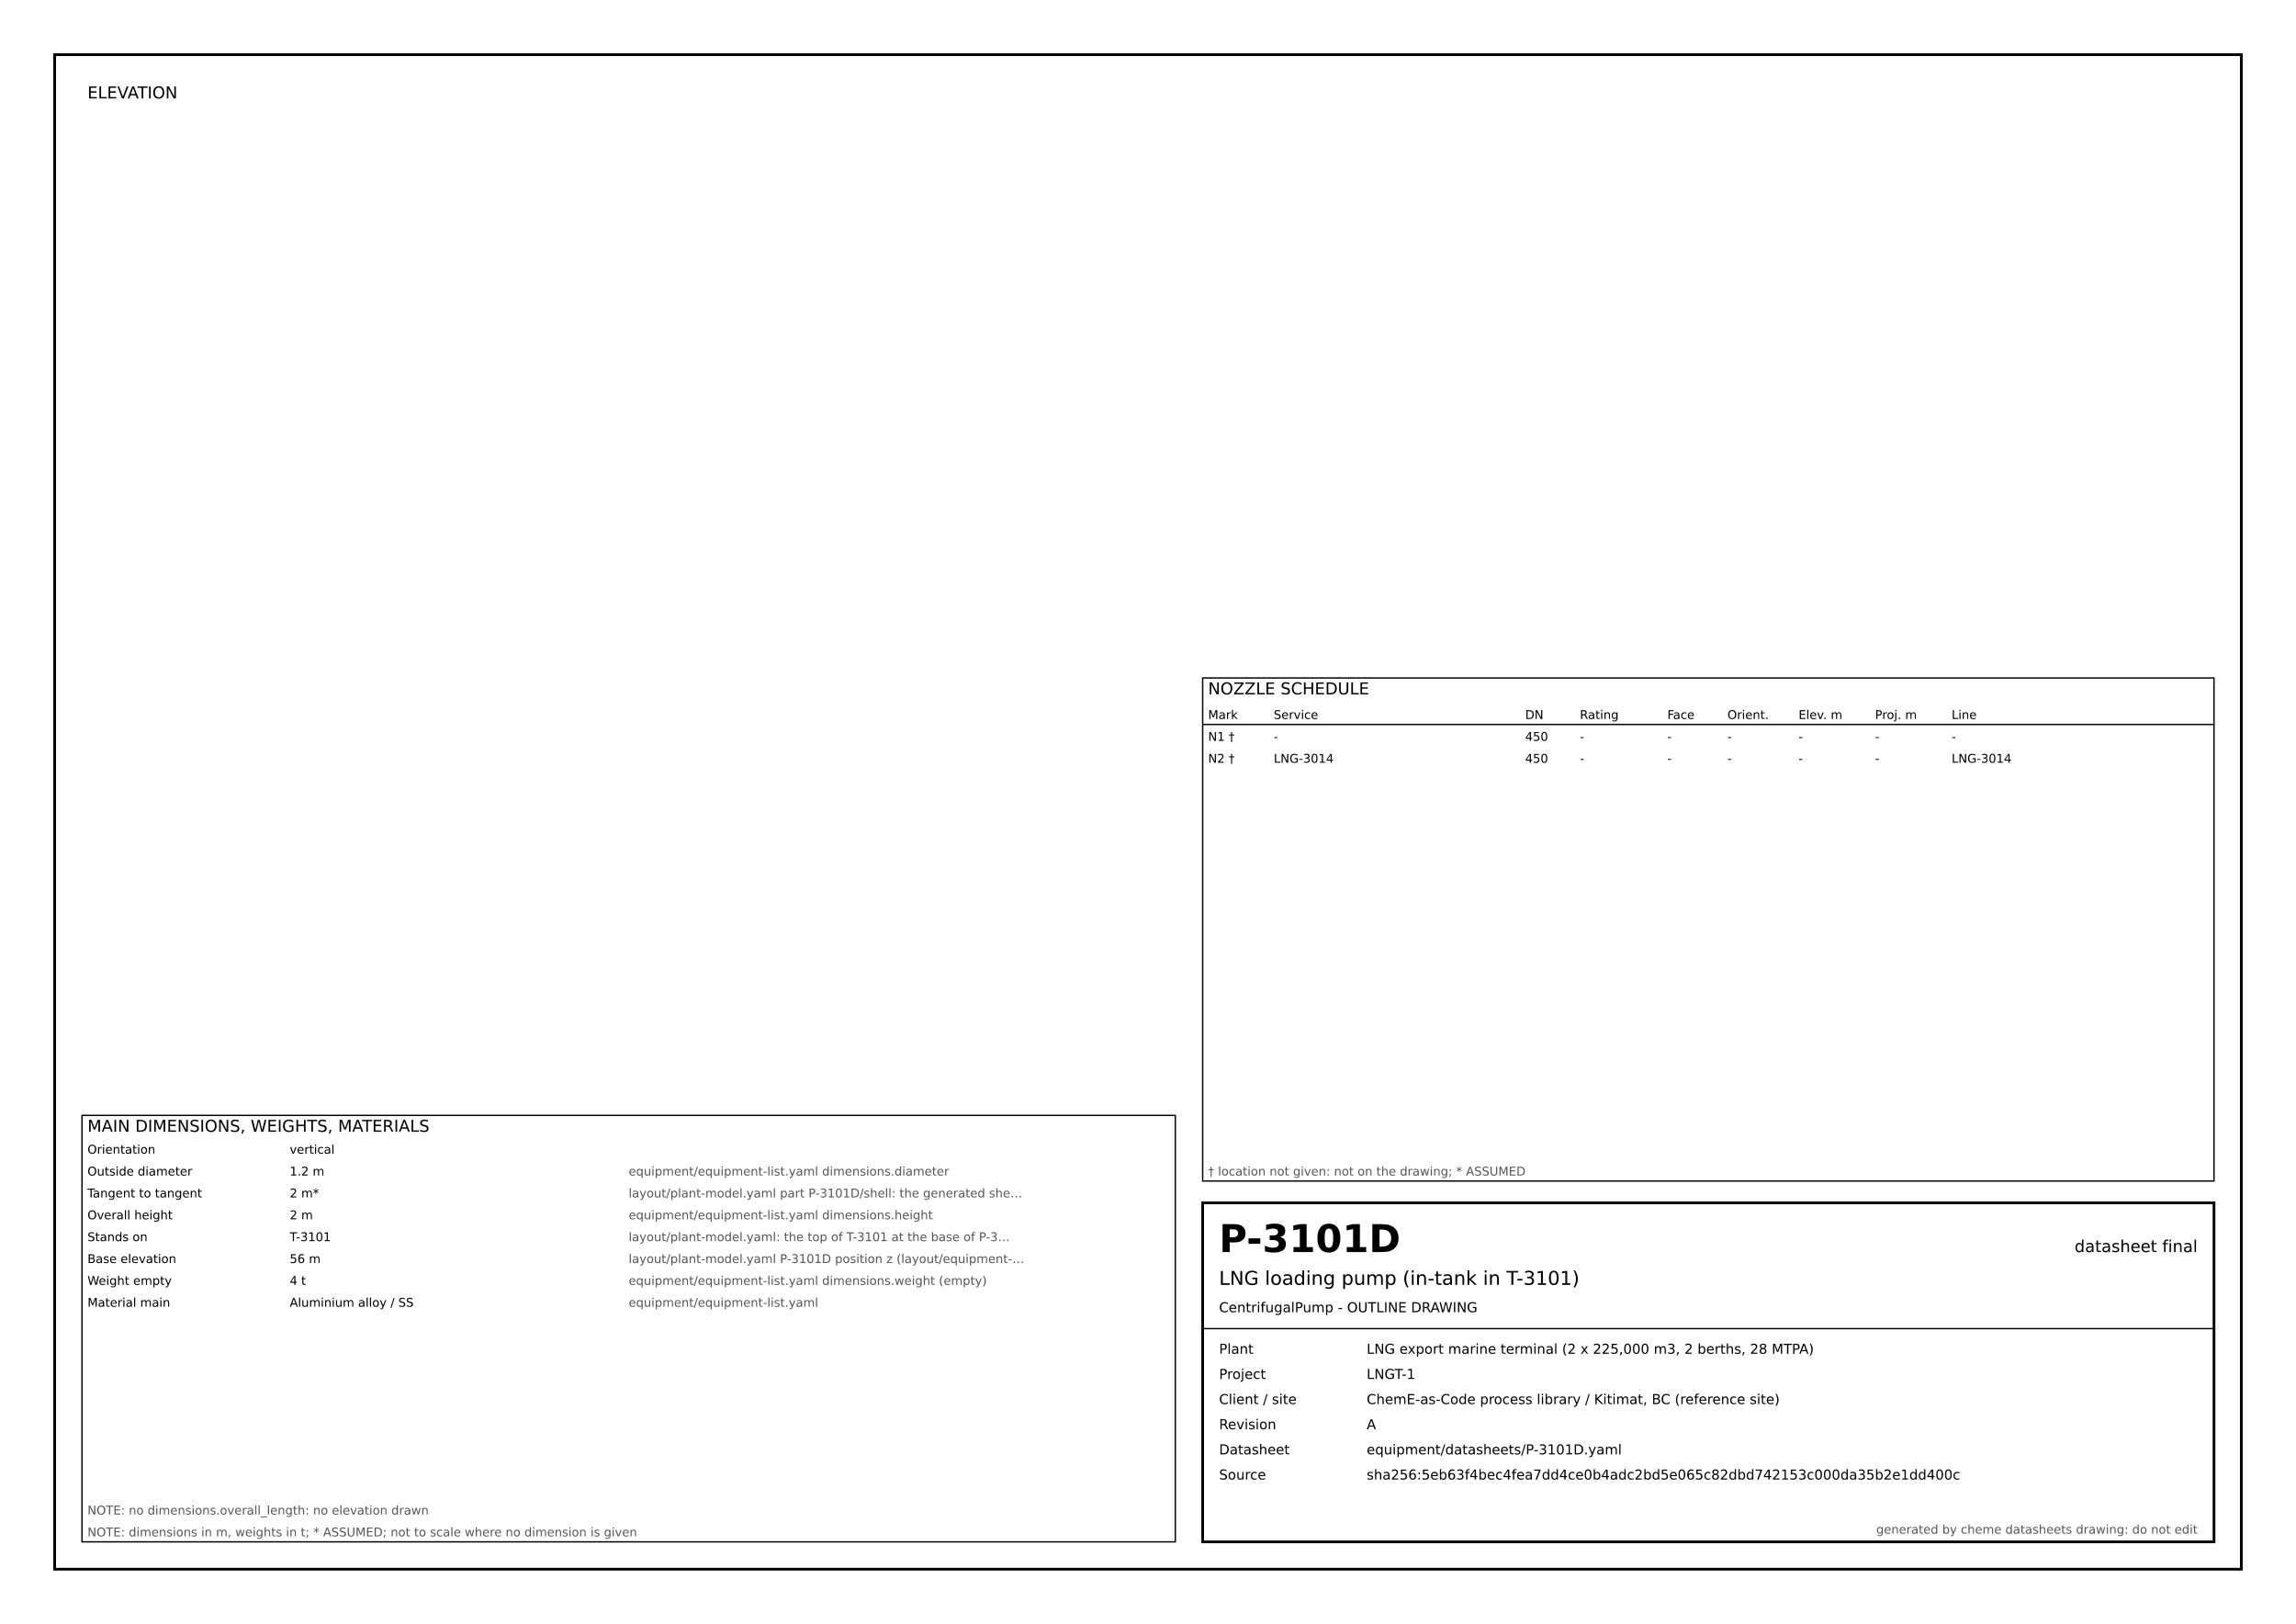
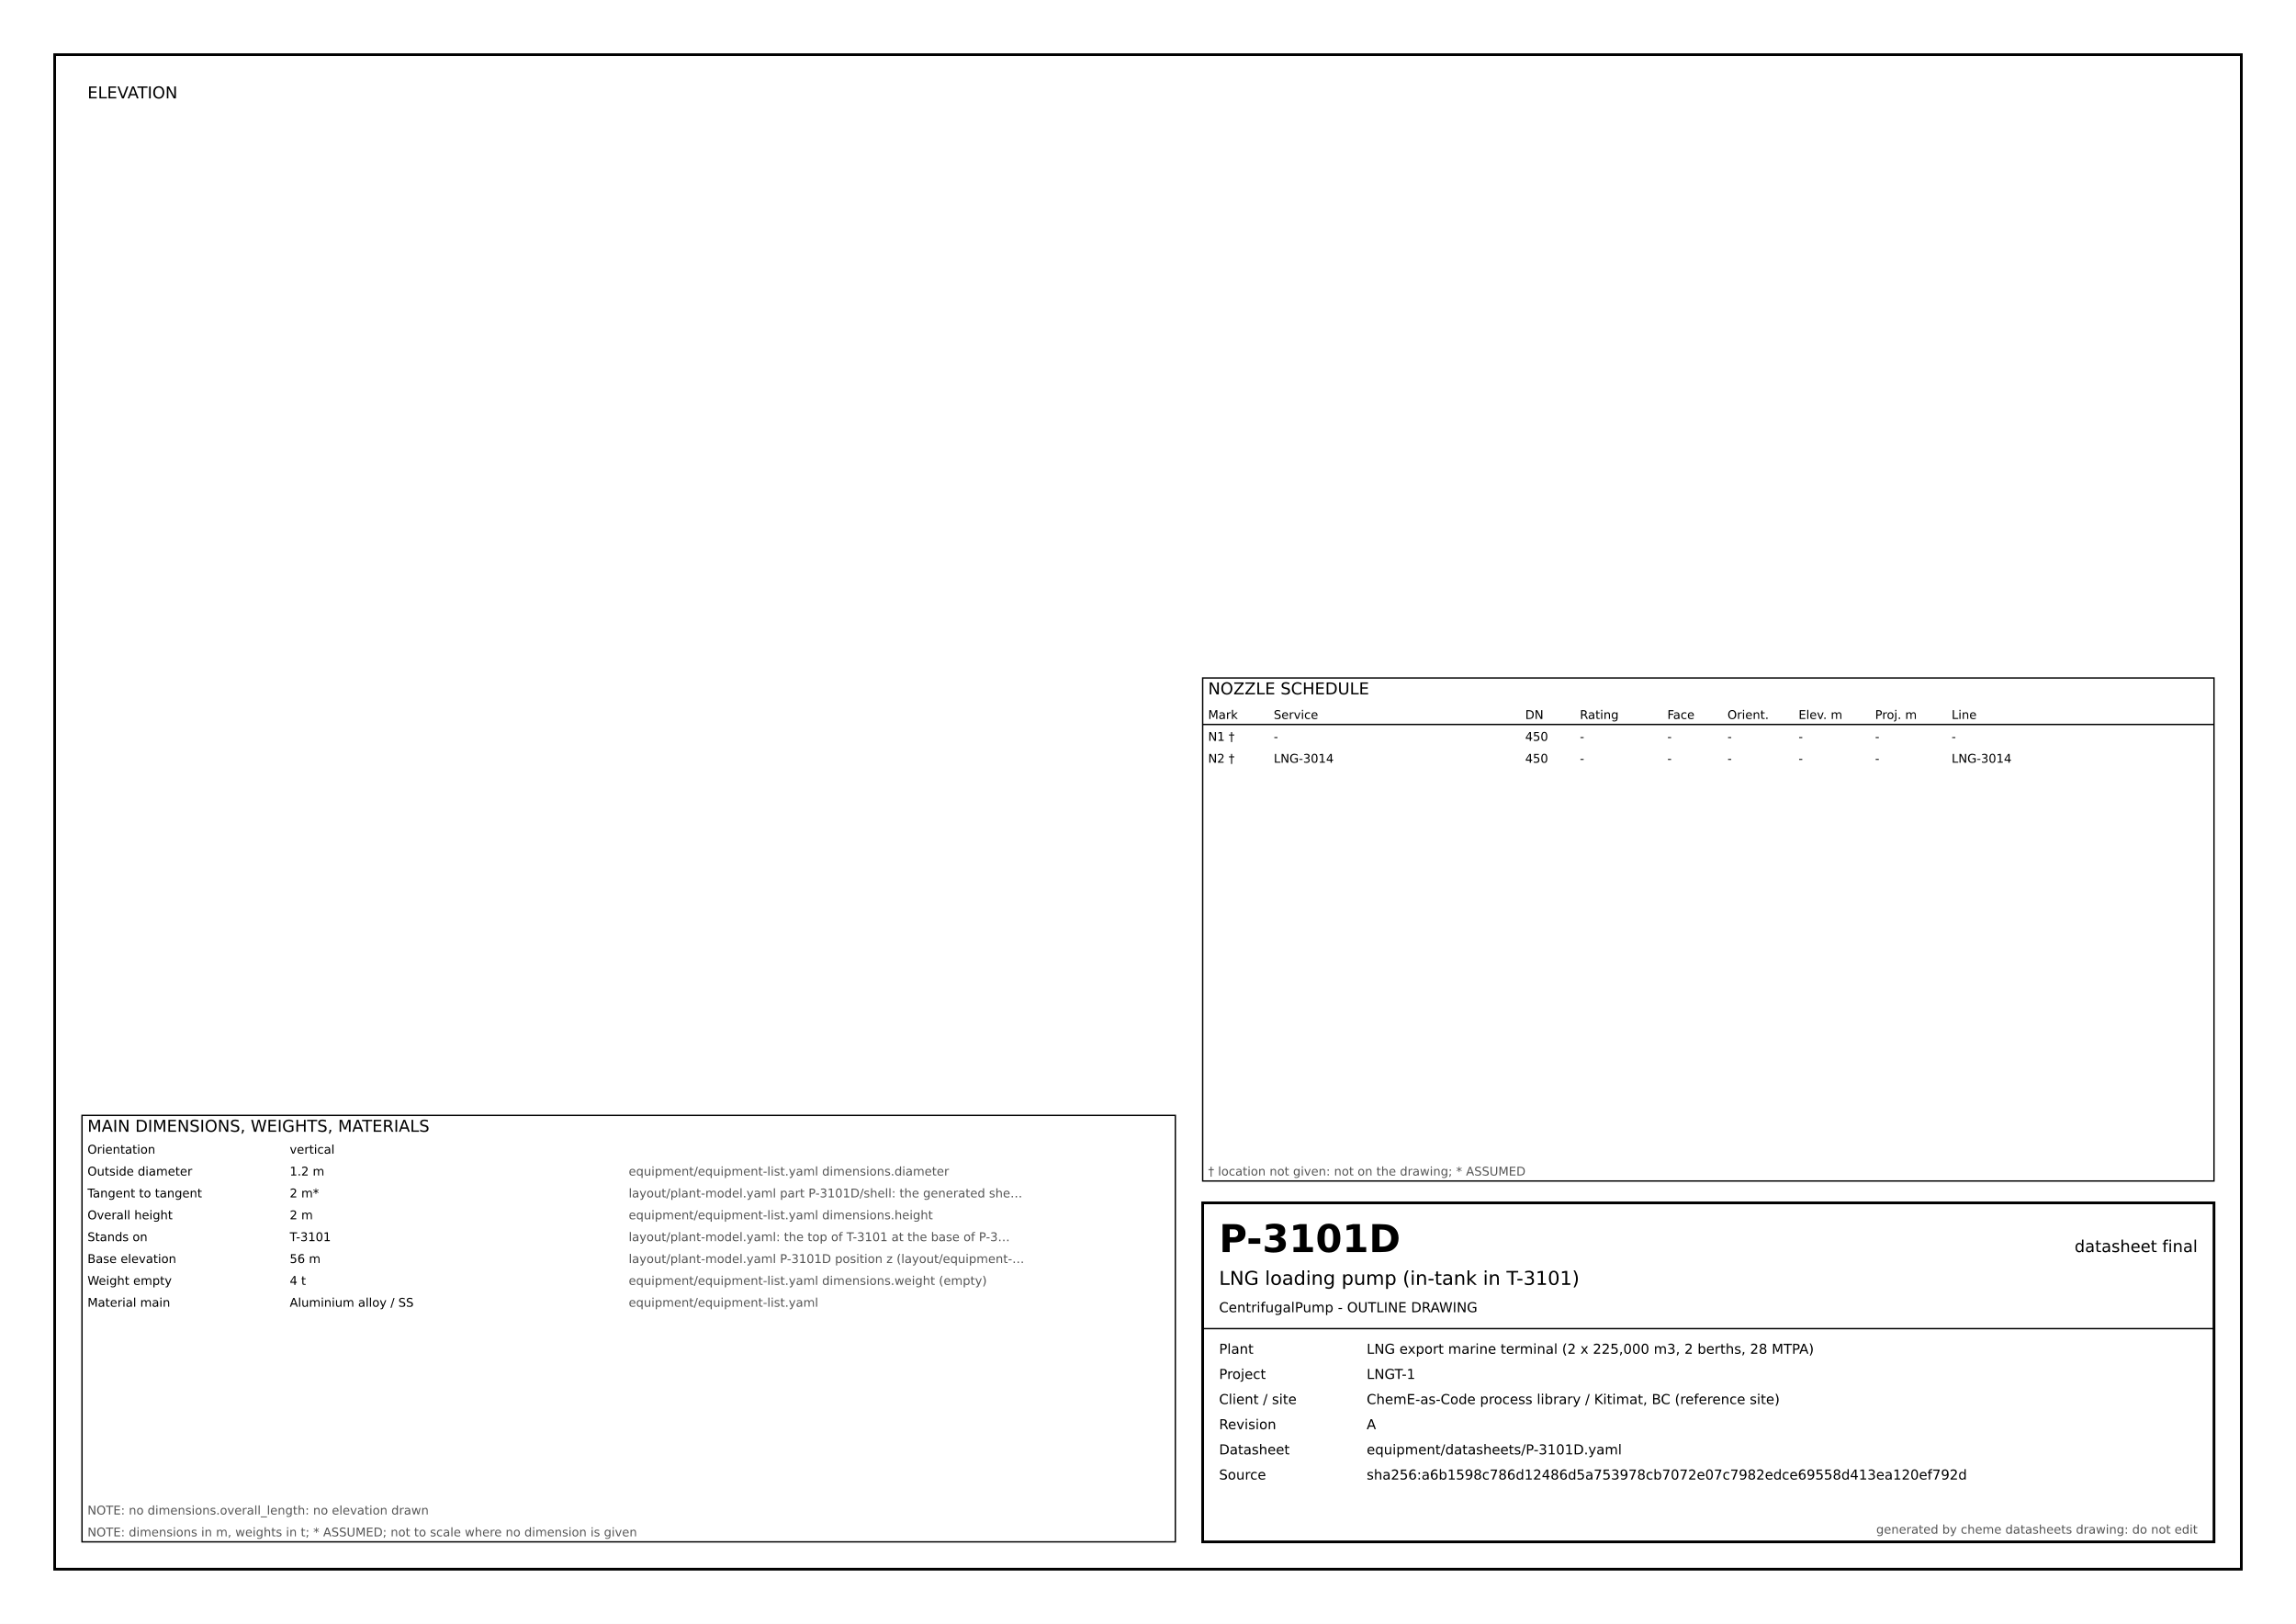
<svg xmlns="http://www.w3.org/2000/svg" width="420mm" height="297mm" viewBox="0 0 420 297">
  <style>
.frame{fill:none;stroke:#000;stroke-width:0.5}
.thin{fill:none;stroke:#000;stroke-width:0.25}
.outline{fill:#fff;stroke:#000;stroke-width:0.5}
.hidden{fill:none;stroke:#000;stroke-width:0.25;stroke-dasharray:1.5 1}
.centre{fill:none;stroke:#555;stroke-width:0.18;stroke-dasharray:4 1 1 1}
.tl{fill:none;stroke:#555;stroke-width:0.18;stroke-dasharray:2 1}
.dim{fill:none;stroke:#1f4e79;stroke-width:0.18}
.nozzle{fill:#fff;stroke:#b71c1c;stroke-width:0.35}
.section{fill:none;stroke:#2e7d32;stroke-width:0.25;stroke-dasharray:2 1}
text{font-family:'DejaVu Sans',Arial,Helvetica,sans-serif;fill:#000}
.t2{font-size:2.2px}.t25{font-size:2.5px}.t3{font-size:3px}.t35{font-size:3.5px}
.t5{font-size:5px;font-weight:bold}.t7{font-size:7px;font-weight:bold}
.dimt{font-size:2.3px;fill:#1f4e79}.nt{font-size:2.3px;fill:#b71c1c}
.note{font-size:2.2px;fill:#555}
.draft{font-size:40px;font-weight:bold;fill:#c62828;fill-opacity:0.12}
</style>
  <rect x="0" y="0" width="420" height="297" fill="#fff" />
  <rect x="10" y="10" width="400" height="277" class="frame" />
  <text x="16" y="18" class="t3" text-anchor="start">ELEVATION</text>
  <text x="221" y="127" class="t3" text-anchor="start">NOZZLE SCHEDULE</text>
  <text x="221" y="131.5" class="t2" text-anchor="start">Mark</text>
  <text x="233" y="131.5" class="t2" text-anchor="start">Service</text>
  <text x="279" y="131.5" class="t2" text-anchor="start">DN</text>
  <text x="289" y="131.5" class="t2" text-anchor="start">Rating</text>
  <text x="305" y="131.5" class="t2" text-anchor="start">Face</text>
  <text x="316" y="131.5" class="t2" text-anchor="start">Orient.</text>
  <text x="329" y="131.5" class="t2" text-anchor="start">Elev. m</text>
  <text x="343" y="131.5" class="t2" text-anchor="start">Proj. m</text>
  <text x="357" y="131.5" class="t2" text-anchor="start">Line</text>
  <line x1="220" y1="132.5" x2="405" y2="132.5" class="thin" />
  <text x="221" y="135.5" class="t2" text-anchor="start">N1 †</text>
  <text x="233" y="135.5" class="t2" text-anchor="start">-</text>
  <text x="279" y="135.5" class="t2" text-anchor="start">450</text>
  <text x="289" y="135.5" class="t2" text-anchor="start">-</text>
  <text x="305" y="135.5" class="t2" text-anchor="start">-</text>
  <text x="316" y="135.5" class="t2" text-anchor="start">-</text>
  <text x="329" y="135.5" class="t2" text-anchor="start">-</text>
  <text x="343" y="135.5" class="t2" text-anchor="start">-</text>
  <text x="357" y="135.5" class="t2" text-anchor="start">-</text>
  <text x="221" y="139.5" class="t2" text-anchor="start">N2 †</text>
  <text x="233" y="139.5" class="t2" text-anchor="start">LNG-3014</text>
  <text x="279" y="139.5" class="t2" text-anchor="start">450</text>
  <text x="289" y="139.5" class="t2" text-anchor="start">-</text>
  <text x="305" y="139.5" class="t2" text-anchor="start">-</text>
  <text x="316" y="139.5" class="t2" text-anchor="start">-</text>
  <text x="329" y="139.5" class="t2" text-anchor="start">-</text>
  <text x="343" y="139.5" class="t2" text-anchor="start">-</text>
  <text x="357" y="139.5" class="t2" text-anchor="start">LNG-3014</text>
  <text x="221" y="215" class="note" text-anchor="start">† location not given: not on the drawing; * ASSUMED</text>
  <rect x="220" y="124" width="185" height="92" class="thin" />
  <text x="16" y="207" class="t3" text-anchor="start">MAIN DIMENSIONS, WEIGHTS, MATERIALS</text>
  <text x="16" y="211" class="t2" text-anchor="start">Orientation</text>
  <text x="53" y="211" class="t2" text-anchor="start">vertical</text>
  <text x="115" y="211" class="note" text-anchor="start" />
  <text x="16" y="215" class="t2" text-anchor="start">Outside diameter</text>
  <text x="53" y="215" class="t2" text-anchor="start">1.2 m</text>
  <text x="115" y="215" class="note" text-anchor="start">equipment/equipment-list.yaml dimensions.diameter</text>
  <text x="16" y="219" class="t2" text-anchor="start">Tangent to tangent</text>
  <text x="53" y="219" class="t2" text-anchor="start">2 m*</text>
  <text x="115" y="219" class="note" text-anchor="start">layout/plant-model.yaml part P-3101D/shell: the generated she…</text>
  <text x="16" y="223" class="t2" text-anchor="start">Overall height</text>
  <text x="53" y="223" class="t2" text-anchor="start">2 m</text>
  <text x="115" y="223" class="note" text-anchor="start">equipment/equipment-list.yaml dimensions.height</text>
  <text x="16" y="227" class="t2" text-anchor="start">Stands on</text>
  <text x="53" y="227" class="t2" text-anchor="start">T-3101</text>
  <text x="115" y="227" class="note" text-anchor="start">layout/plant-model.yaml: the top of T-3101 at the base of P-3…</text>
  <text x="16" y="231" class="t2" text-anchor="start">Base elevation</text>
  <text x="53" y="231" class="t2" text-anchor="start">56 m</text>
  <text x="115" y="231" class="note" text-anchor="start">layout/plant-model.yaml P-3101D position z (layout/equipment-…</text>
  <text x="16" y="235" class="t2" text-anchor="start">Weight empty</text>
  <text x="53" y="235" class="t2" text-anchor="start">4 t</text>
  <text x="115" y="235" class="note" text-anchor="start">equipment/equipment-list.yaml dimensions.weight (empty)</text>
  <text x="16" y="239" class="t2" text-anchor="start">Material main</text>
  <text x="53" y="239" class="t2" text-anchor="start">Aluminium alloy / SS</text>
  <text x="115" y="239" class="note" text-anchor="start">equipment/equipment-list.yaml</text>
  <text x="16" y="277" class="note" text-anchor="start">NOTE: no dimensions.overall_length: no elevation drawn</text>
  <text x="16" y="281" class="note" text-anchor="start">NOTE: dimensions in m, weights in t; * ASSUMED; not to scale where no dimension is given</text>
  <rect x="15" y="204" width="200" height="78" class="thin" />
  <rect x="220" y="220" width="185" height="62" class="frame" />
  <text x="223" y="229" class="t7" text-anchor="start">P-3101D</text>
  <text x="223" y="235" class="t35" text-anchor="start">LNG loading pump (in-tank in T-3101)</text>
  <text x="223" y="240" class="t25" text-anchor="start">CentrifugalPump - OUTLINE DRAWING</text>
  <line x1="220" y1="243" x2="405" y2="243" class="thin" />
  <text x="223" y="247.6" class="t25" text-anchor="start">Plant</text>
  <text x="250" y="247.6" class="t25" text-anchor="start">LNG export marine terminal (2 x 225,000 m3, 2 berths, 28 MTPA)</text>
  <text x="223" y="252.2" class="t25" text-anchor="start">Project</text>
  <text x="250" y="252.2" class="t25" text-anchor="start">LNGT-1</text>
  <text x="223" y="256.8" class="t25" text-anchor="start">Client / site</text>
  <text x="250" y="256.8" class="t25" text-anchor="start">ChemE-as-Code process library / Kitimat, BC (reference site)</text>
  <text x="223" y="261.4" class="t25" text-anchor="start">Revision</text>
  <text x="250" y="261.4" class="t25" text-anchor="start">A</text>
  <text x="223" y="266" class="t25" text-anchor="start">Datasheet</text>
  <text x="250" y="266" class="t25" text-anchor="start">equipment/datasheets/P-3101D.yaml</text>
  <text x="223" y="270.6" class="t25" text-anchor="start">Source</text>
-   <text x="250" y="270.6" class="t25" text-anchor="start">sha256:5eb63f4bec4fea7dd4ce0b4adc2bd5e065c82dbd742153c000da35b2e1dd400c</text>
+   <text x="250" y="270.6" class="t25" text-anchor="start">sha256:a6b1598c786d12486d5a753978cb7072e07c7982edce69558d413ea120ef792d</text>
  <text x="402" y="229" class="t3" text-anchor="end">datasheet final</text>
  <text x="402" y="280.5" class="note" text-anchor="end">generated by cheme datasheets drawing: do not edit</text>
</svg>
